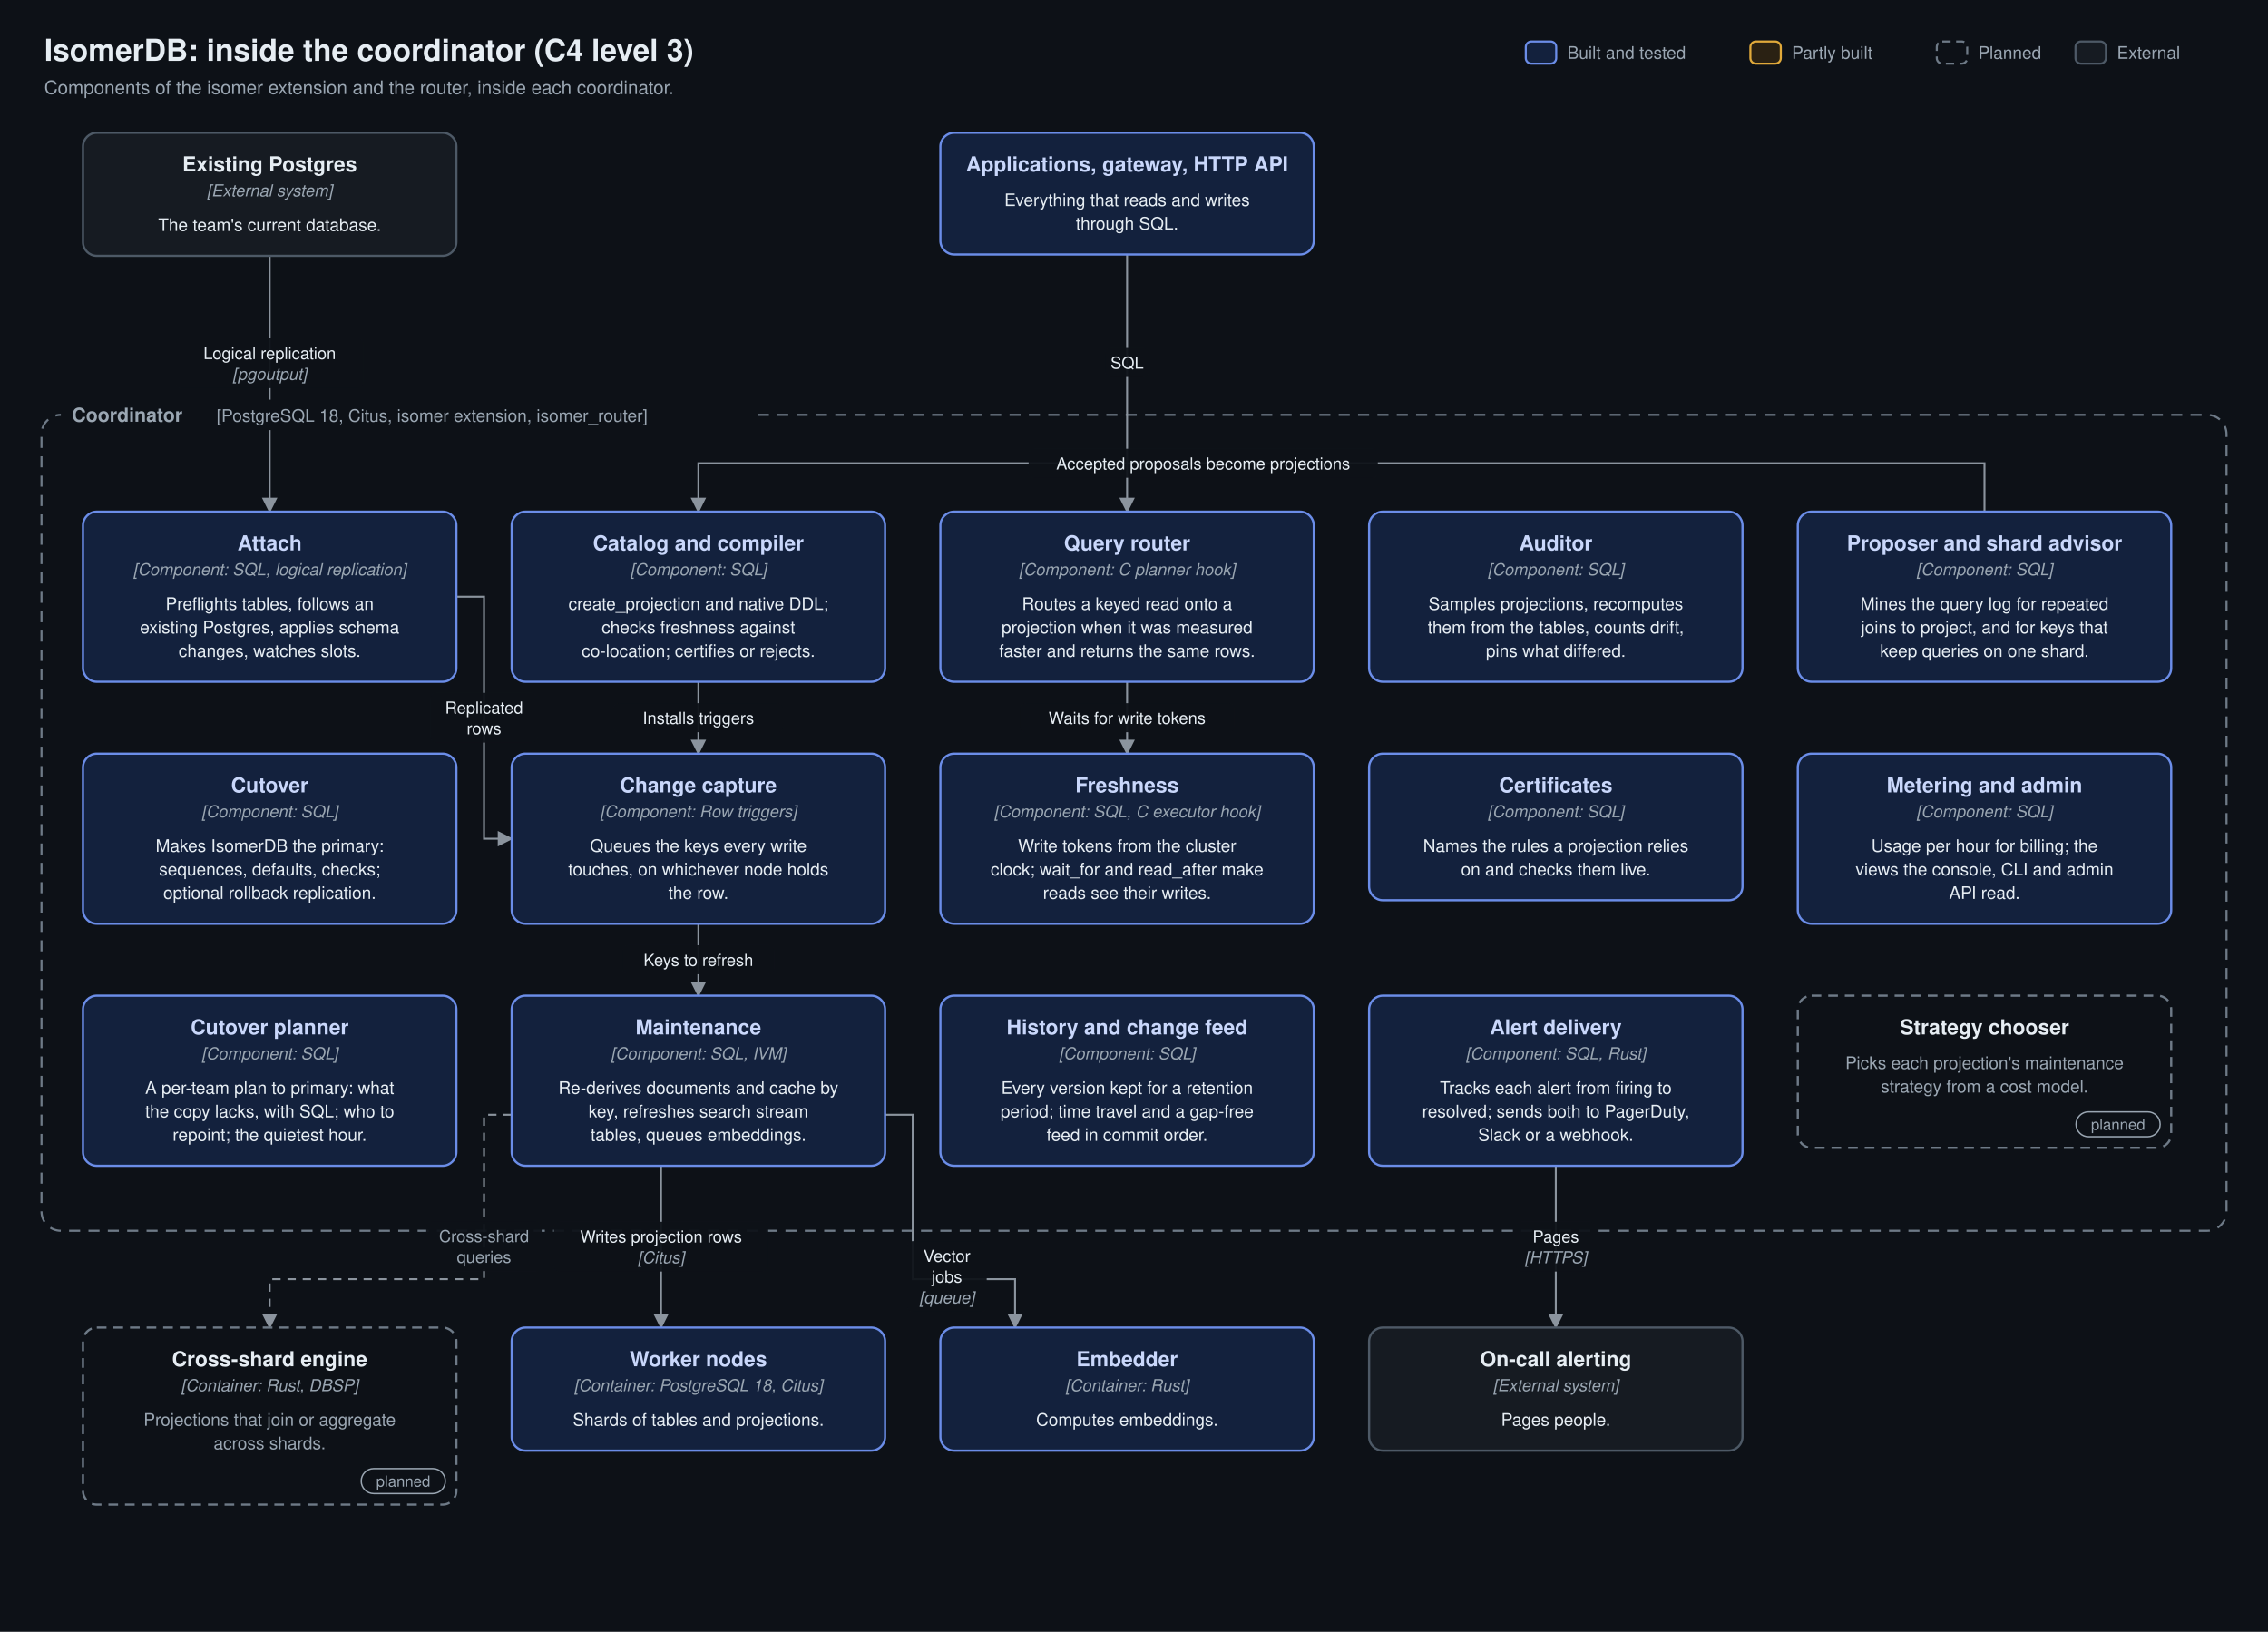
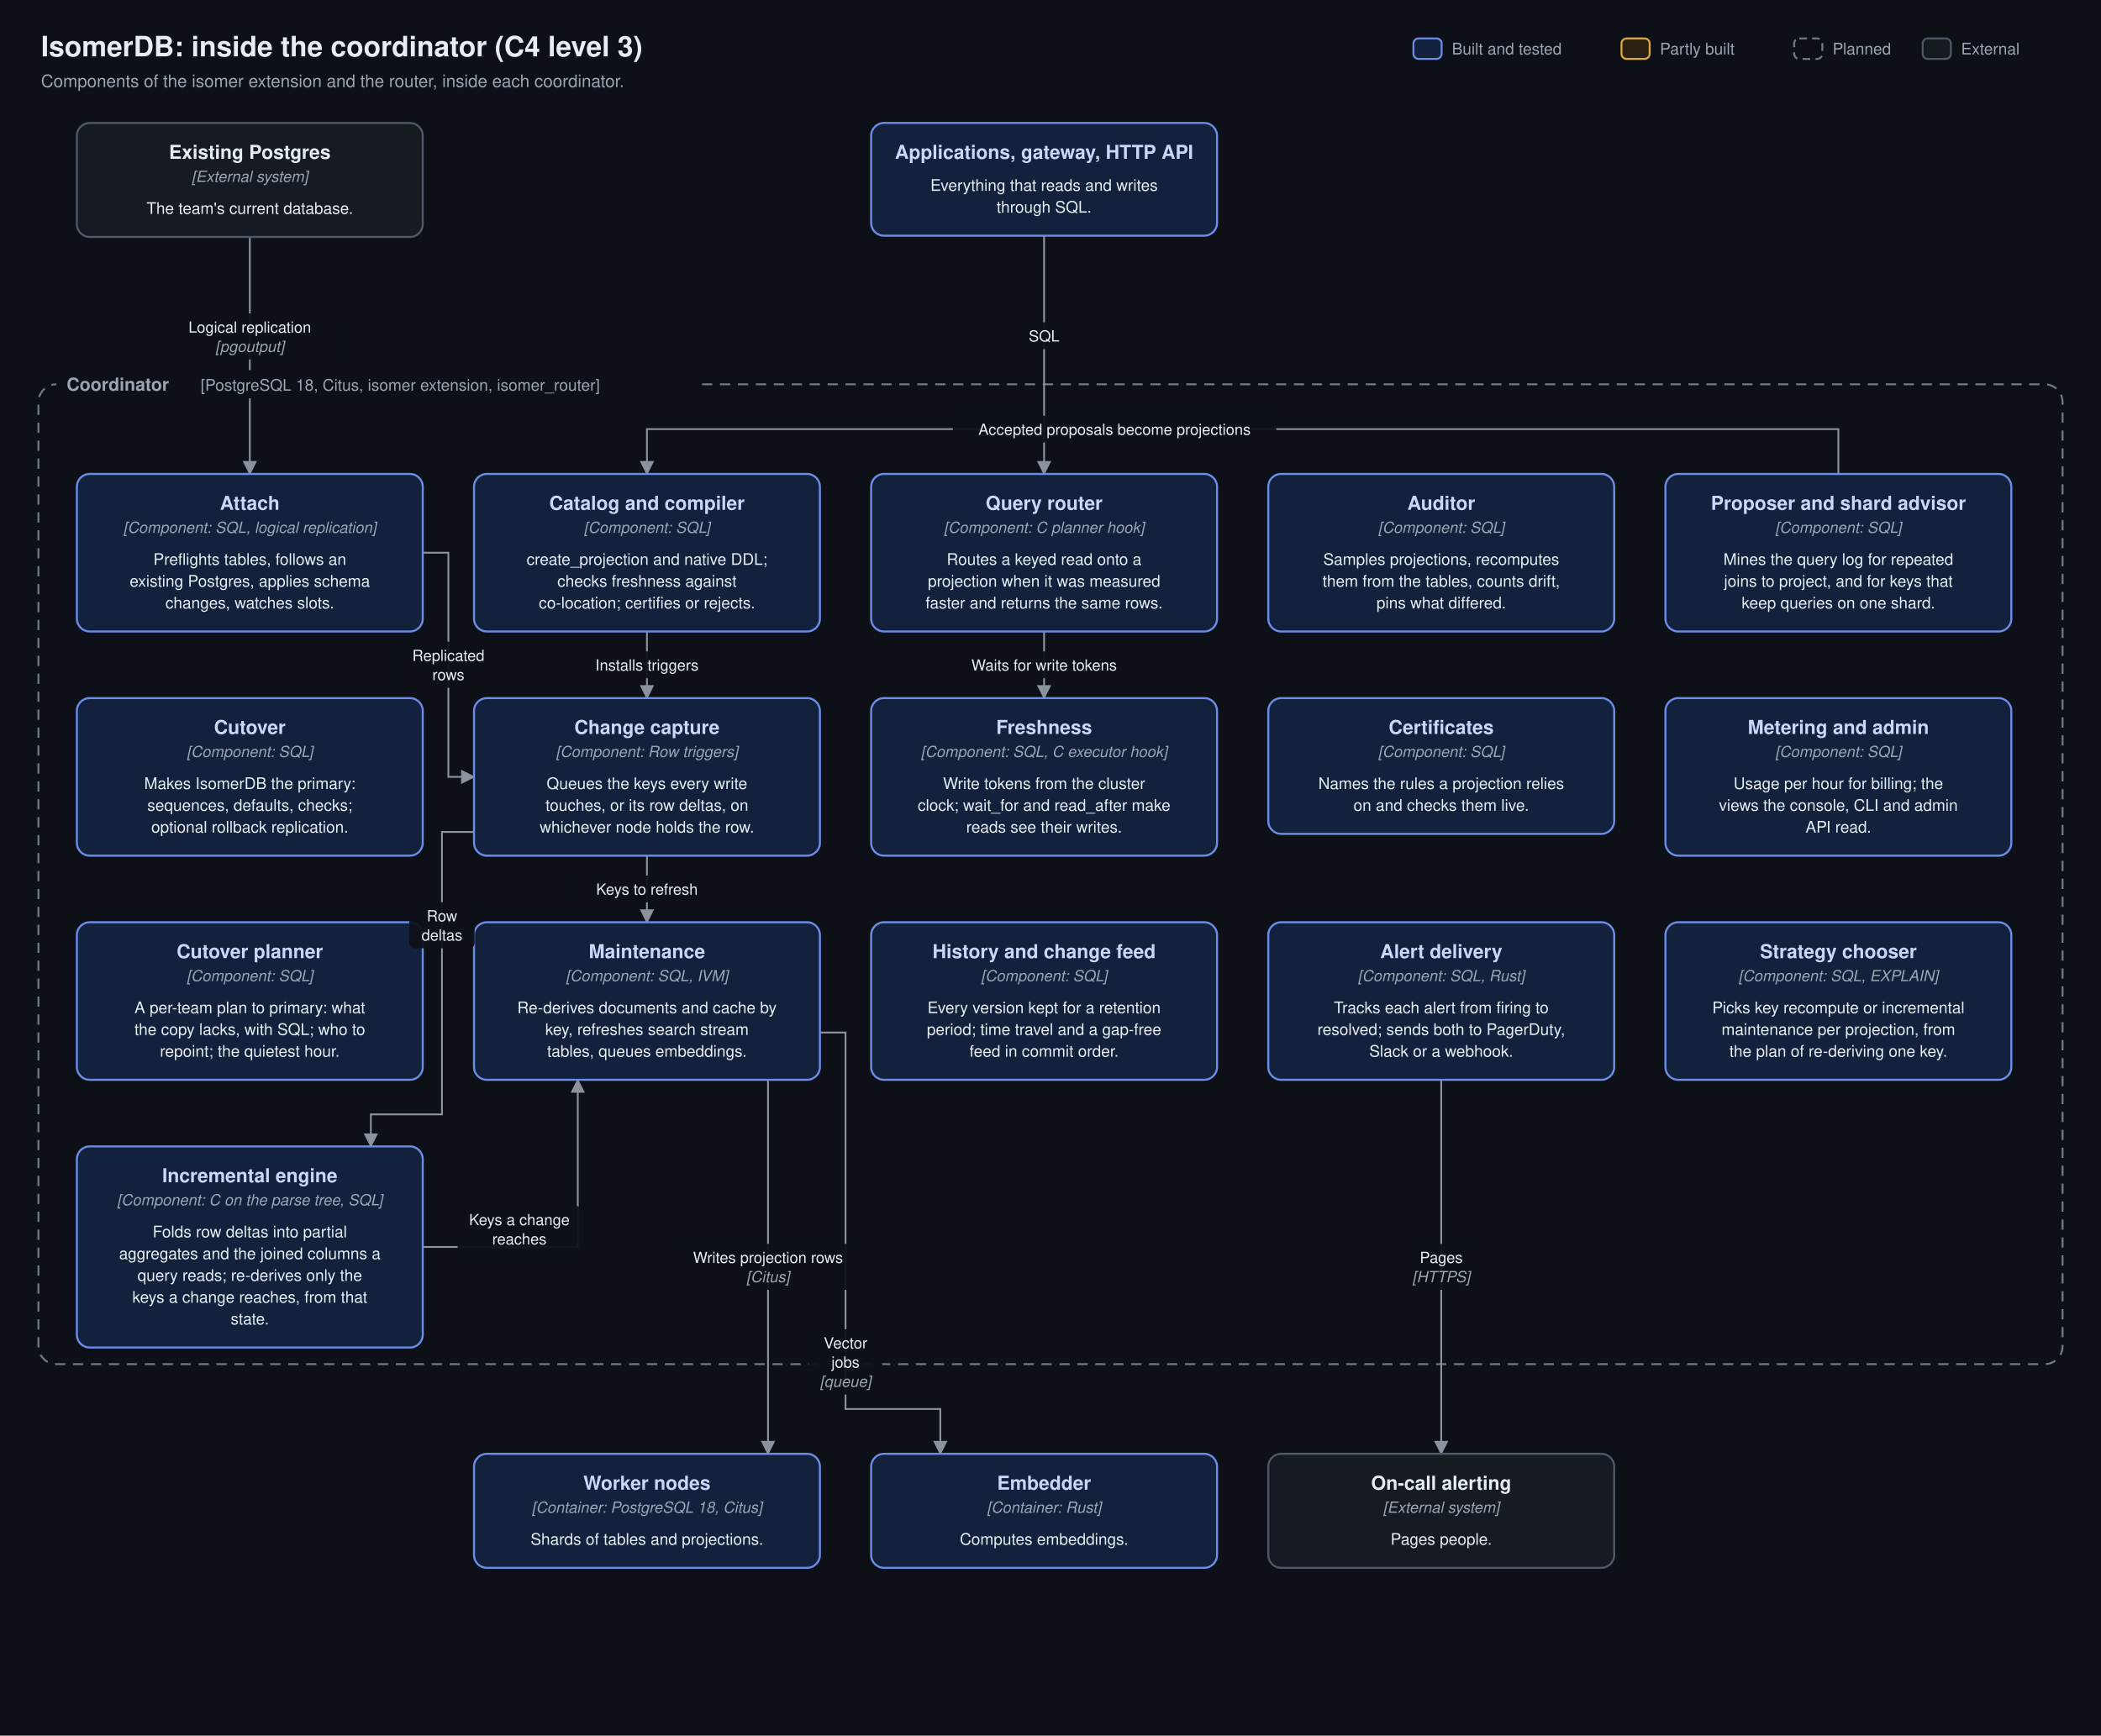
- <svg xmlns="http://www.w3.org/2000/svg" width="1640" height="1180" viewBox="0 0 1640 1180" role="img" aria-label="IsomerDB: inside the coordinator (C4 level 3)">
+ <svg xmlns="http://www.w3.org/2000/svg" width="1640" height="1355" viewBox="0 0 1640 1355" role="img" aria-label="IsomerDB: inside the coordinator (C4 level 3)">
  <defs>
    <marker id="arrow" viewBox="0 0 10 10" refX="9" refY="5" markerWidth="8" markerHeight="8" orient="auto-start-reverse">
      <path d="M0,0 L10,5 L0,10 z" fill="#8b949e" />
    </marker>
  </defs>
  <rect width="100%" height="100%" fill="#0d1117" />
  <text x="32" y="44" font-family="-apple-system, BlinkMacSystemFont, 'Segoe UI', Helvetica, Arial, sans-serif" font-size="22" font-weight="650" fill="#e6edf3">IsomerDB: inside the coordinator (C4 level 3)</text>
  <text x="32" y="68" font-family="-apple-system, BlinkMacSystemFont, 'Segoe UI', Helvetica, Arial, sans-serif" font-size="13.5" fill="#9aa6b2">Components of the isomer extension and the router, inside each coordinator.</text>
-   <rect x="30" y="300" width="1580" height="590" rx="14" fill="none" stroke="#6e7a87" stroke-width="1.5" stroke-dasharray="8 6" />
+   <rect x="30" y="300" width="1580" height="765" rx="14" fill="none" stroke="#6e7a87" stroke-width="1.5" stroke-dasharray="8 6" />
  <path d="M195.0,185.0 L195.0,370.0" fill="none" stroke="#8b949e" stroke-width="1.4" marker-end="url(#arrow)" />
  <path d="M815.0,184.0 L815.0,370.0" fill="none" stroke="#8b949e" stroke-width="1.4" marker-end="url(#arrow)" />
  <path d="M505.0,493.0 L505.0,545.0" fill="none" stroke="#8b949e" stroke-width="1.4" marker-end="url(#arrow)" />
  <path d="M505.0,668.0 L505.0,720.0" fill="none" stroke="#8b949e" stroke-width="1.4" marker-end="url(#arrow)" />
  <path d="M330.0,431.5 L350.0,431.5 L350.0,606.5 L370.0,606.5" fill="none" stroke="#8b949e" stroke-width="1.4" marker-end="url(#arrow)" />
  <path d="M815.0,493.0 L815.0,545.0" fill="none" stroke="#8b949e" stroke-width="1.4" marker-end="url(#arrow)" />
-   <path d="M478.0,843.0 L478.0,960.0" fill="none" stroke="#8b949e" stroke-width="1.4" marker-end="url(#arrow)" />
-   <path d="M640.0,806.1 L660.0,806.1 L660.0,925.0 L734.0,925.0 L734.0,960.0" fill="none" stroke="#8b949e" stroke-width="1.4" marker-end="url(#arrow)" />
-   <path d="M370.0,806.1 L350.0,806.1 L350.0,925.0 L195.0,925.0 L195.0,960.0" fill="none" stroke="#8b949e" stroke-width="1.4" stroke-dasharray="6 5" marker-end="url(#arrow)" />
+   <path d="M599.5,843.0 L599.5,1135.0" fill="none" stroke="#8b949e" stroke-width="1.4" marker-end="url(#arrow)" />
+   <path d="M640.0,806.1 L660.0,806.1 L660.0,1100.0 L734.0,1100.0 L734.0,1135.0" fill="none" stroke="#8b949e" stroke-width="1.4" marker-end="url(#arrow)" />
+   <path d="M370.0,649.5 L345.0,649.5 L345.0,870.0 L289.5,870.0 L289.5,895.0" fill="none" stroke="#8b949e" stroke-width="1.4" marker-end="url(#arrow)" />
+   <path d="M330.0,973.5 L451.0,973.5 L451.0,843.0" fill="none" stroke="#8b949e" stroke-width="1.4" marker-end="url(#arrow)" />
  <path d="M1435.0,370.0 L1435.0,335.0 L505.0,335.0 L505.0,370.0" fill="none" stroke="#8b949e" stroke-width="1.4" marker-end="url(#arrow)" />
-   <path d="M1125.0,843.0 L1125.0,960.0" fill="none" stroke="#8b949e" stroke-width="1.4" marker-end="url(#arrow)" />
+   <path d="M1125.0,843.0 L1125.0,1135.0" fill="none" stroke="#8b949e" stroke-width="1.4" marker-end="url(#arrow)" />
  <rect x="44" y="289" width="500.1" height="22" fill="#0d1117" />
  <text x="52" y="305" font-family="-apple-system, BlinkMacSystemFont, 'Segoe UI', Helvetica, Arial, sans-serif" font-size="14" font-weight="650" fill="#9aa6b2">Coordinator</text>
  <text x="156.6" y="305" font-family="-apple-system, BlinkMacSystemFont, 'Segoe UI', Helvetica, Arial, sans-serif" font-size="12.5" fill="#9aa6b2">[PostgreSQL 18, Citus, isomer extension, isomer_router]</text>
  <rect x="60" y="96" width="270" height="89" rx="10" fill="#161b22" stroke="#4d5966" stroke-width="1.6" />
  <text x="195.0" y="124" text-anchor="middle" font-family="-apple-system, BlinkMacSystemFont, 'Segoe UI', Helvetica, Arial, sans-serif" font-size="15" font-weight="650" fill="#e6edf3">Existing Postgres</text>
  <text x="195.0" y="142" text-anchor="middle" font-family="-apple-system, BlinkMacSystemFont, 'Segoe UI', Helvetica, Arial, sans-serif" font-size="12" font-style="italic" fill="#9aa6b2">[External system]</text>
  <text x="195.0" y="167" text-anchor="middle" font-family="-apple-system, BlinkMacSystemFont, 'Segoe UI', Helvetica, Arial, sans-serif" font-size="12.5" fill="#e6edf3">The team's current database.</text>
  <rect x="680" y="96" width="270" height="88" rx="10" fill="#13213d" stroke="#6b8de8" stroke-width="1.6" />
  <text x="815.0" y="124" text-anchor="middle" font-family="-apple-system, BlinkMacSystemFont, 'Segoe UI', Helvetica, Arial, sans-serif" font-size="15" font-weight="650" fill="#c9d7fb">Applications, gateway, HTTP API</text>
  <text x="815.0" y="149" text-anchor="middle" font-family="-apple-system, BlinkMacSystemFont, 'Segoe UI', Helvetica, Arial, sans-serif" font-size="12.5" fill="#e6edf3">Everything that reads and writes</text>
  <text x="815.0" y="166" text-anchor="middle" font-family="-apple-system, BlinkMacSystemFont, 'Segoe UI', Helvetica, Arial, sans-serif" font-size="12.5" fill="#e6edf3">through SQL.</text>
  <rect x="60" y="370" width="270" height="123" rx="10" fill="#13213d" stroke="#6b8de8" stroke-width="1.6" />
  <text x="195.0" y="398" text-anchor="middle" font-family="-apple-system, BlinkMacSystemFont, 'Segoe UI', Helvetica, Arial, sans-serif" font-size="15" font-weight="650" fill="#c9d7fb">Attach</text>
  <text x="195.0" y="416" text-anchor="middle" font-family="-apple-system, BlinkMacSystemFont, 'Segoe UI', Helvetica, Arial, sans-serif" font-size="12" font-style="italic" fill="#9aa6b2">[Component: SQL, logical replication]</text>
  <text x="195.0" y="441" text-anchor="middle" font-family="-apple-system, BlinkMacSystemFont, 'Segoe UI', Helvetica, Arial, sans-serif" font-size="12.5" fill="#e6edf3">Preflights tables, follows an</text>
  <text x="195.0" y="458" text-anchor="middle" font-family="-apple-system, BlinkMacSystemFont, 'Segoe UI', Helvetica, Arial, sans-serif" font-size="12.5" fill="#e6edf3">existing Postgres, applies schema</text>
  <text x="195.0" y="475" text-anchor="middle" font-family="-apple-system, BlinkMacSystemFont, 'Segoe UI', Helvetica, Arial, sans-serif" font-size="12.5" fill="#e6edf3">changes, watches slots.</text>
  <rect x="60" y="545" width="270" height="123" rx="10" fill="#13213d" stroke="#6b8de8" stroke-width="1.6" />
  <text x="195.0" y="573" text-anchor="middle" font-family="-apple-system, BlinkMacSystemFont, 'Segoe UI', Helvetica, Arial, sans-serif" font-size="15" font-weight="650" fill="#c9d7fb">Cutover</text>
  <text x="195.0" y="591" text-anchor="middle" font-family="-apple-system, BlinkMacSystemFont, 'Segoe UI', Helvetica, Arial, sans-serif" font-size="12" font-style="italic" fill="#9aa6b2">[Component: SQL]</text>
  <text x="195.0" y="616" text-anchor="middle" font-family="-apple-system, BlinkMacSystemFont, 'Segoe UI', Helvetica, Arial, sans-serif" font-size="12.5" fill="#e6edf3">Makes IsomerDB the primary:</text>
  <text x="195.0" y="633" text-anchor="middle" font-family="-apple-system, BlinkMacSystemFont, 'Segoe UI', Helvetica, Arial, sans-serif" font-size="12.5" fill="#e6edf3">sequences, defaults, checks;</text>
  <text x="195.0" y="650" text-anchor="middle" font-family="-apple-system, BlinkMacSystemFont, 'Segoe UI', Helvetica, Arial, sans-serif" font-size="12.5" fill="#e6edf3">optional rollback replication.</text>
  <rect x="60" y="720" width="270" height="123" rx="10" fill="#13213d" stroke="#6b8de8" stroke-width="1.6" />
  <text x="195.0" y="748" text-anchor="middle" font-family="-apple-system, BlinkMacSystemFont, 'Segoe UI', Helvetica, Arial, sans-serif" font-size="15" font-weight="650" fill="#c9d7fb">Cutover planner</text>
  <text x="195.0" y="766" text-anchor="middle" font-family="-apple-system, BlinkMacSystemFont, 'Segoe UI', Helvetica, Arial, sans-serif" font-size="12" font-style="italic" fill="#9aa6b2">[Component: SQL]</text>
  <text x="195.0" y="791" text-anchor="middle" font-family="-apple-system, BlinkMacSystemFont, 'Segoe UI', Helvetica, Arial, sans-serif" font-size="12.5" fill="#e6edf3">A per-team plan to primary: what</text>
  <text x="195.0" y="808" text-anchor="middle" font-family="-apple-system, BlinkMacSystemFont, 'Segoe UI', Helvetica, Arial, sans-serif" font-size="12.5" fill="#e6edf3">the copy lacks, with SQL; who to</text>
  <text x="195.0" y="825" text-anchor="middle" font-family="-apple-system, BlinkMacSystemFont, 'Segoe UI', Helvetica, Arial, sans-serif" font-size="12.5" fill="#e6edf3">repoint; the quietest hour.</text>
  <rect x="370" y="370" width="270" height="123" rx="10" fill="#13213d" stroke="#6b8de8" stroke-width="1.6" />
  <text x="505.0" y="398" text-anchor="middle" font-family="-apple-system, BlinkMacSystemFont, 'Segoe UI', Helvetica, Arial, sans-serif" font-size="15" font-weight="650" fill="#c9d7fb">Catalog and compiler</text>
  <text x="505.0" y="416" text-anchor="middle" font-family="-apple-system, BlinkMacSystemFont, 'Segoe UI', Helvetica, Arial, sans-serif" font-size="12" font-style="italic" fill="#9aa6b2">[Component: SQL]</text>
  <text x="505.0" y="441" text-anchor="middle" font-family="-apple-system, BlinkMacSystemFont, 'Segoe UI', Helvetica, Arial, sans-serif" font-size="12.5" fill="#e6edf3">create_projection and native DDL;</text>
  <text x="505.0" y="458" text-anchor="middle" font-family="-apple-system, BlinkMacSystemFont, 'Segoe UI', Helvetica, Arial, sans-serif" font-size="12.5" fill="#e6edf3">checks freshness against</text>
  <text x="505.0" y="475" text-anchor="middle" font-family="-apple-system, BlinkMacSystemFont, 'Segoe UI', Helvetica, Arial, sans-serif" font-size="12.5" fill="#e6edf3">co-location; certifies or rejects.</text>
  <rect x="370" y="545" width="270" height="123" rx="10" fill="#13213d" stroke="#6b8de8" stroke-width="1.6" />
  <text x="505.0" y="573" text-anchor="middle" font-family="-apple-system, BlinkMacSystemFont, 'Segoe UI', Helvetica, Arial, sans-serif" font-size="15" font-weight="650" fill="#c9d7fb">Change capture</text>
  <text x="505.0" y="591" text-anchor="middle" font-family="-apple-system, BlinkMacSystemFont, 'Segoe UI', Helvetica, Arial, sans-serif" font-size="12" font-style="italic" fill="#9aa6b2">[Component: Row triggers]</text>
  <text x="505.0" y="616" text-anchor="middle" font-family="-apple-system, BlinkMacSystemFont, 'Segoe UI', Helvetica, Arial, sans-serif" font-size="12.5" fill="#e6edf3">Queues the keys every write</text>
-   <text x="505.0" y="633" text-anchor="middle" font-family="-apple-system, BlinkMacSystemFont, 'Segoe UI', Helvetica, Arial, sans-serif" font-size="12.5" fill="#e6edf3">touches, on whichever node holds</text>
-   <text x="505.0" y="650" text-anchor="middle" font-family="-apple-system, BlinkMacSystemFont, 'Segoe UI', Helvetica, Arial, sans-serif" font-size="12.5" fill="#e6edf3">the row.</text>
+   <text x="505.0" y="633" text-anchor="middle" font-family="-apple-system, BlinkMacSystemFont, 'Segoe UI', Helvetica, Arial, sans-serif" font-size="12.5" fill="#e6edf3">touches, or its row deltas, on</text>
+   <text x="505.0" y="650" text-anchor="middle" font-family="-apple-system, BlinkMacSystemFont, 'Segoe UI', Helvetica, Arial, sans-serif" font-size="12.5" fill="#e6edf3">whichever node holds the row.</text>
  <rect x="370" y="720" width="270" height="123" rx="10" fill="#13213d" stroke="#6b8de8" stroke-width="1.6" />
  <text x="505.0" y="748" text-anchor="middle" font-family="-apple-system, BlinkMacSystemFont, 'Segoe UI', Helvetica, Arial, sans-serif" font-size="15" font-weight="650" fill="#c9d7fb">Maintenance</text>
  <text x="505.0" y="766" text-anchor="middle" font-family="-apple-system, BlinkMacSystemFont, 'Segoe UI', Helvetica, Arial, sans-serif" font-size="12" font-style="italic" fill="#9aa6b2">[Component: SQL, IVM]</text>
  <text x="505.0" y="791" text-anchor="middle" font-family="-apple-system, BlinkMacSystemFont, 'Segoe UI', Helvetica, Arial, sans-serif" font-size="12.5" fill="#e6edf3">Re-derives documents and cache by</text>
  <text x="505.0" y="808" text-anchor="middle" font-family="-apple-system, BlinkMacSystemFont, 'Segoe UI', Helvetica, Arial, sans-serif" font-size="12.5" fill="#e6edf3">key, refreshes search stream</text>
  <text x="505.0" y="825" text-anchor="middle" font-family="-apple-system, BlinkMacSystemFont, 'Segoe UI', Helvetica, Arial, sans-serif" font-size="12.5" fill="#e6edf3">tables, queues embeddings.</text>
  <rect x="680" y="370" width="270" height="123" rx="10" fill="#13213d" stroke="#6b8de8" stroke-width="1.6" />
  <text x="815.0" y="398" text-anchor="middle" font-family="-apple-system, BlinkMacSystemFont, 'Segoe UI', Helvetica, Arial, sans-serif" font-size="15" font-weight="650" fill="#c9d7fb">Query router</text>
  <text x="815.0" y="416" text-anchor="middle" font-family="-apple-system, BlinkMacSystemFont, 'Segoe UI', Helvetica, Arial, sans-serif" font-size="12" font-style="italic" fill="#9aa6b2">[Component: C planner hook]</text>
  <text x="815.0" y="441" text-anchor="middle" font-family="-apple-system, BlinkMacSystemFont, 'Segoe UI', Helvetica, Arial, sans-serif" font-size="12.5" fill="#e6edf3">Routes a keyed read onto a</text>
  <text x="815.0" y="458" text-anchor="middle" font-family="-apple-system, BlinkMacSystemFont, 'Segoe UI', Helvetica, Arial, sans-serif" font-size="12.5" fill="#e6edf3">projection when it was measured</text>
  <text x="815.0" y="475" text-anchor="middle" font-family="-apple-system, BlinkMacSystemFont, 'Segoe UI', Helvetica, Arial, sans-serif" font-size="12.5" fill="#e6edf3">faster and returns the same rows.</text>
  <rect x="680" y="545" width="270" height="123" rx="10" fill="#13213d" stroke="#6b8de8" stroke-width="1.6" />
  <text x="815.0" y="573" text-anchor="middle" font-family="-apple-system, BlinkMacSystemFont, 'Segoe UI', Helvetica, Arial, sans-serif" font-size="15" font-weight="650" fill="#c9d7fb">Freshness</text>
  <text x="815.0" y="591" text-anchor="middle" font-family="-apple-system, BlinkMacSystemFont, 'Segoe UI', Helvetica, Arial, sans-serif" font-size="12" font-style="italic" fill="#9aa6b2">[Component: SQL, C executor hook]</text>
  <text x="815.0" y="616" text-anchor="middle" font-family="-apple-system, BlinkMacSystemFont, 'Segoe UI', Helvetica, Arial, sans-serif" font-size="12.5" fill="#e6edf3">Write tokens from the cluster</text>
  <text x="815.0" y="633" text-anchor="middle" font-family="-apple-system, BlinkMacSystemFont, 'Segoe UI', Helvetica, Arial, sans-serif" font-size="12.5" fill="#e6edf3">clock; wait_for and read_after make</text>
  <text x="815.0" y="650" text-anchor="middle" font-family="-apple-system, BlinkMacSystemFont, 'Segoe UI', Helvetica, Arial, sans-serif" font-size="12.5" fill="#e6edf3">reads see their writes.</text>
  <rect x="680" y="720" width="270" height="123" rx="10" fill="#13213d" stroke="#6b8de8" stroke-width="1.6" />
  <text x="815.0" y="748" text-anchor="middle" font-family="-apple-system, BlinkMacSystemFont, 'Segoe UI', Helvetica, Arial, sans-serif" font-size="15" font-weight="650" fill="#c9d7fb">History and change feed</text>
  <text x="815.0" y="766" text-anchor="middle" font-family="-apple-system, BlinkMacSystemFont, 'Segoe UI', Helvetica, Arial, sans-serif" font-size="12" font-style="italic" fill="#9aa6b2">[Component: SQL]</text>
  <text x="815.0" y="791" text-anchor="middle" font-family="-apple-system, BlinkMacSystemFont, 'Segoe UI', Helvetica, Arial, sans-serif" font-size="12.5" fill="#e6edf3">Every version kept for a retention</text>
  <text x="815.0" y="808" text-anchor="middle" font-family="-apple-system, BlinkMacSystemFont, 'Segoe UI', Helvetica, Arial, sans-serif" font-size="12.5" fill="#e6edf3">period; time travel and a gap-free</text>
  <text x="815.0" y="825" text-anchor="middle" font-family="-apple-system, BlinkMacSystemFont, 'Segoe UI', Helvetica, Arial, sans-serif" font-size="12.5" fill="#e6edf3">feed in commit order.</text>
  <rect x="990" y="370" width="270" height="123" rx="10" fill="#13213d" stroke="#6b8de8" stroke-width="1.6" />
  <text x="1125.0" y="398" text-anchor="middle" font-family="-apple-system, BlinkMacSystemFont, 'Segoe UI', Helvetica, Arial, sans-serif" font-size="15" font-weight="650" fill="#c9d7fb">Auditor</text>
  <text x="1125.0" y="416" text-anchor="middle" font-family="-apple-system, BlinkMacSystemFont, 'Segoe UI', Helvetica, Arial, sans-serif" font-size="12" font-style="italic" fill="#9aa6b2">[Component: SQL]</text>
  <text x="1125.0" y="441" text-anchor="middle" font-family="-apple-system, BlinkMacSystemFont, 'Segoe UI', Helvetica, Arial, sans-serif" font-size="12.5" fill="#e6edf3">Samples projections, recomputes</text>
  <text x="1125.0" y="458" text-anchor="middle" font-family="-apple-system, BlinkMacSystemFont, 'Segoe UI', Helvetica, Arial, sans-serif" font-size="12.5" fill="#e6edf3">them from the tables, counts drift,</text>
  <text x="1125.0" y="475" text-anchor="middle" font-family="-apple-system, BlinkMacSystemFont, 'Segoe UI', Helvetica, Arial, sans-serif" font-size="12.5" fill="#e6edf3">pins what differed.</text>
  <rect x="990" y="545" width="270" height="106" rx="10" fill="#13213d" stroke="#6b8de8" stroke-width="1.6" />
  <text x="1125.0" y="573" text-anchor="middle" font-family="-apple-system, BlinkMacSystemFont, 'Segoe UI', Helvetica, Arial, sans-serif" font-size="15" font-weight="650" fill="#c9d7fb">Certificates</text>
  <text x="1125.0" y="591" text-anchor="middle" font-family="-apple-system, BlinkMacSystemFont, 'Segoe UI', Helvetica, Arial, sans-serif" font-size="12" font-style="italic" fill="#9aa6b2">[Component: SQL]</text>
  <text x="1125.0" y="616" text-anchor="middle" font-family="-apple-system, BlinkMacSystemFont, 'Segoe UI', Helvetica, Arial, sans-serif" font-size="12.5" fill="#e6edf3">Names the rules a projection relies</text>
  <text x="1125.0" y="633" text-anchor="middle" font-family="-apple-system, BlinkMacSystemFont, 'Segoe UI', Helvetica, Arial, sans-serif" font-size="12.5" fill="#e6edf3">on and checks them live.</text>
  <rect x="990" y="720" width="270" height="123" rx="10" fill="#13213d" stroke="#6b8de8" stroke-width="1.6" />
  <text x="1125.0" y="748" text-anchor="middle" font-family="-apple-system, BlinkMacSystemFont, 'Segoe UI', Helvetica, Arial, sans-serif" font-size="15" font-weight="650" fill="#c9d7fb">Alert delivery</text>
  <text x="1125.0" y="766" text-anchor="middle" font-family="-apple-system, BlinkMacSystemFont, 'Segoe UI', Helvetica, Arial, sans-serif" font-size="12" font-style="italic" fill="#9aa6b2">[Component: SQL, Rust]</text>
  <text x="1125.0" y="791" text-anchor="middle" font-family="-apple-system, BlinkMacSystemFont, 'Segoe UI', Helvetica, Arial, sans-serif" font-size="12.5" fill="#e6edf3">Tracks each alert from firing to</text>
  <text x="1125.0" y="808" text-anchor="middle" font-family="-apple-system, BlinkMacSystemFont, 'Segoe UI', Helvetica, Arial, sans-serif" font-size="12.5" fill="#e6edf3">resolved; sends both to PagerDuty,</text>
  <text x="1125.0" y="825" text-anchor="middle" font-family="-apple-system, BlinkMacSystemFont, 'Segoe UI', Helvetica, Arial, sans-serif" font-size="12.5" fill="#e6edf3">Slack or a webhook.</text>
  <rect x="1300" y="370" width="270" height="123" rx="10" fill="#13213d" stroke="#6b8de8" stroke-width="1.6" />
  <text x="1435.0" y="398" text-anchor="middle" font-family="-apple-system, BlinkMacSystemFont, 'Segoe UI', Helvetica, Arial, sans-serif" font-size="15" font-weight="650" fill="#c9d7fb">Proposer and shard advisor</text>
  <text x="1435.0" y="416" text-anchor="middle" font-family="-apple-system, BlinkMacSystemFont, 'Segoe UI', Helvetica, Arial, sans-serif" font-size="12" font-style="italic" fill="#9aa6b2">[Component: SQL]</text>
  <text x="1435.0" y="441" text-anchor="middle" font-family="-apple-system, BlinkMacSystemFont, 'Segoe UI', Helvetica, Arial, sans-serif" font-size="12.5" fill="#e6edf3">Mines the query log for repeated</text>
  <text x="1435.0" y="458" text-anchor="middle" font-family="-apple-system, BlinkMacSystemFont, 'Segoe UI', Helvetica, Arial, sans-serif" font-size="12.5" fill="#e6edf3">joins to project, and for keys that</text>
  <text x="1435.0" y="475" text-anchor="middle" font-family="-apple-system, BlinkMacSystemFont, 'Segoe UI', Helvetica, Arial, sans-serif" font-size="12.5" fill="#e6edf3">keep queries on one shard.</text>
  <rect x="1300" y="545" width="270" height="123" rx="10" fill="#13213d" stroke="#6b8de8" stroke-width="1.6" />
  <text x="1435.0" y="573" text-anchor="middle" font-family="-apple-system, BlinkMacSystemFont, 'Segoe UI', Helvetica, Arial, sans-serif" font-size="15" font-weight="650" fill="#c9d7fb">Metering and admin</text>
  <text x="1435.0" y="591" text-anchor="middle" font-family="-apple-system, BlinkMacSystemFont, 'Segoe UI', Helvetica, Arial, sans-serif" font-size="12" font-style="italic" fill="#9aa6b2">[Component: SQL]</text>
  <text x="1435.0" y="616" text-anchor="middle" font-family="-apple-system, BlinkMacSystemFont, 'Segoe UI', Helvetica, Arial, sans-serif" font-size="12.5" fill="#e6edf3">Usage per hour for billing; the</text>
  <text x="1435.0" y="633" text-anchor="middle" font-family="-apple-system, BlinkMacSystemFont, 'Segoe UI', Helvetica, Arial, sans-serif" font-size="12.5" fill="#e6edf3">views the console, CLI and admin</text>
  <text x="1435.0" y="650" text-anchor="middle" font-family="-apple-system, BlinkMacSystemFont, 'Segoe UI', Helvetica, Arial, sans-serif" font-size="12.5" fill="#e6edf3">API read.</text>
-   <rect x="1300" y="720" width="270" height="110" rx="10" fill="#0d1117" stroke="#6e7a87" stroke-width="1.6" stroke-dasharray="7 5" />
-   <text x="1435.0" y="748" text-anchor="middle" font-family="-apple-system, BlinkMacSystemFont, 'Segoe UI', Helvetica, Arial, sans-serif" font-size="15" font-weight="650" fill="#e6edf3">Strategy chooser</text>
-   <text x="1435.0" y="773" text-anchor="middle" font-family="-apple-system, BlinkMacSystemFont, 'Segoe UI', Helvetica, Arial, sans-serif" font-size="12.5" fill="#9aa6b2">Picks each projection's maintenance</text>
-   <text x="1435.0" y="790" text-anchor="middle" font-family="-apple-system, BlinkMacSystemFont, 'Segoe UI', Helvetica, Arial, sans-serif" font-size="12.5" fill="#9aa6b2">strategy from a cost model.</text>
-   <rect x="1501.2" y="804" width="60.8" height="18" rx="9" fill="#0d1117" stroke="#9aa6b2" stroke-width="1" />
-   <text x="1531.6" y="817" text-anchor="middle" font-family="-apple-system, BlinkMacSystemFont, 'Segoe UI', Helvetica, Arial, sans-serif" font-size="11" fill="#9aa6b2">planned</text>
-   <rect x="60" y="960" width="270" height="128" rx="10" fill="#0d1117" stroke="#6e7a87" stroke-width="1.6" stroke-dasharray="7 5" />
-   <text x="195.0" y="988" text-anchor="middle" font-family="-apple-system, BlinkMacSystemFont, 'Segoe UI', Helvetica, Arial, sans-serif" font-size="15" font-weight="650" fill="#e6edf3">Cross-shard engine</text>
-   <text x="195.0" y="1006" text-anchor="middle" font-family="-apple-system, BlinkMacSystemFont, 'Segoe UI', Helvetica, Arial, sans-serif" font-size="12" font-style="italic" fill="#9aa6b2">[Container: Rust, DBSP]</text>
-   <text x="195.0" y="1031" text-anchor="middle" font-family="-apple-system, BlinkMacSystemFont, 'Segoe UI', Helvetica, Arial, sans-serif" font-size="12.5" fill="#9aa6b2">Projections that join or aggregate</text>
-   <text x="195.0" y="1048" text-anchor="middle" font-family="-apple-system, BlinkMacSystemFont, 'Segoe UI', Helvetica, Arial, sans-serif" font-size="12.5" fill="#9aa6b2">across shards.</text>
-   <rect x="261.2" y="1062" width="60.8" height="18" rx="9" fill="#0d1117" stroke="#9aa6b2" stroke-width="1" />
-   <text x="291.6" y="1075" text-anchor="middle" font-family="-apple-system, BlinkMacSystemFont, 'Segoe UI', Helvetica, Arial, sans-serif" font-size="11" fill="#9aa6b2">planned</text>
-   <rect x="370" y="960" width="270" height="89" rx="10" fill="#13213d" stroke="#6b8de8" stroke-width="1.6" />
-   <text x="505.0" y="988" text-anchor="middle" font-family="-apple-system, BlinkMacSystemFont, 'Segoe UI', Helvetica, Arial, sans-serif" font-size="15" font-weight="650" fill="#c9d7fb">Worker nodes</text>
-   <text x="505.0" y="1006" text-anchor="middle" font-family="-apple-system, BlinkMacSystemFont, 'Segoe UI', Helvetica, Arial, sans-serif" font-size="12" font-style="italic" fill="#9aa6b2">[Container: PostgreSQL 18, Citus]</text>
-   <text x="505.0" y="1031" text-anchor="middle" font-family="-apple-system, BlinkMacSystemFont, 'Segoe UI', Helvetica, Arial, sans-serif" font-size="12.5" fill="#e6edf3">Shards of tables and projections.</text>
-   <rect x="680" y="960" width="270" height="89" rx="10" fill="#13213d" stroke="#6b8de8" stroke-width="1.6" />
-   <text x="815.0" y="988" text-anchor="middle" font-family="-apple-system, BlinkMacSystemFont, 'Segoe UI', Helvetica, Arial, sans-serif" font-size="15" font-weight="650" fill="#c9d7fb">Embedder</text>
-   <text x="815.0" y="1006" text-anchor="middle" font-family="-apple-system, BlinkMacSystemFont, 'Segoe UI', Helvetica, Arial, sans-serif" font-size="12" font-style="italic" fill="#9aa6b2">[Container: Rust]</text>
-   <text x="815.0" y="1031" text-anchor="middle" font-family="-apple-system, BlinkMacSystemFont, 'Segoe UI', Helvetica, Arial, sans-serif" font-size="12.5" fill="#e6edf3">Computes embeddings.</text>
-   <rect x="990" y="960" width="270" height="89" rx="10" fill="#161b22" stroke="#4d5966" stroke-width="1.6" />
-   <text x="1125.0" y="988" text-anchor="middle" font-family="-apple-system, BlinkMacSystemFont, 'Segoe UI', Helvetica, Arial, sans-serif" font-size="15" font-weight="650" fill="#e6edf3">On-call alerting</text>
-   <text x="1125.0" y="1006" text-anchor="middle" font-family="-apple-system, BlinkMacSystemFont, 'Segoe UI', Helvetica, Arial, sans-serif" font-size="12" font-style="italic" fill="#9aa6b2">[External system]</text>
-   <text x="1125.0" y="1031" text-anchor="middle" font-family="-apple-system, BlinkMacSystemFont, 'Segoe UI', Helvetica, Arial, sans-serif" font-size="12.5" fill="#e6edf3">Pages people.</text>
+   <rect x="1300" y="720" width="270" height="123" rx="10" fill="#13213d" stroke="#6b8de8" stroke-width="1.6" />
+   <text x="1435.0" y="748" text-anchor="middle" font-family="-apple-system, BlinkMacSystemFont, 'Segoe UI', Helvetica, Arial, sans-serif" font-size="15" font-weight="650" fill="#c9d7fb">Strategy chooser</text>
+   <text x="1435.0" y="766" text-anchor="middle" font-family="-apple-system, BlinkMacSystemFont, 'Segoe UI', Helvetica, Arial, sans-serif" font-size="12" font-style="italic" fill="#9aa6b2">[Component: SQL, EXPLAIN]</text>
+   <text x="1435.0" y="791" text-anchor="middle" font-family="-apple-system, BlinkMacSystemFont, 'Segoe UI', Helvetica, Arial, sans-serif" font-size="12.5" fill="#e6edf3">Picks key recompute or incremental</text>
+   <text x="1435.0" y="808" text-anchor="middle" font-family="-apple-system, BlinkMacSystemFont, 'Segoe UI', Helvetica, Arial, sans-serif" font-size="12.5" fill="#e6edf3">maintenance per projection, from</text>
+   <text x="1435.0" y="825" text-anchor="middle" font-family="-apple-system, BlinkMacSystemFont, 'Segoe UI', Helvetica, Arial, sans-serif" font-size="12.5" fill="#e6edf3">the plan of re-deriving one key.</text>
+   <rect x="60" y="895" width="270" height="157" rx="10" fill="#13213d" stroke="#6b8de8" stroke-width="1.6" />
+   <text x="195.0" y="923" text-anchor="middle" font-family="-apple-system, BlinkMacSystemFont, 'Segoe UI', Helvetica, Arial, sans-serif" font-size="15" font-weight="650" fill="#c9d7fb">Incremental engine</text>
+   <text x="195.0" y="941" text-anchor="middle" font-family="-apple-system, BlinkMacSystemFont, 'Segoe UI', Helvetica, Arial, sans-serif" font-size="12" font-style="italic" fill="#9aa6b2">[Component: C on the parse tree, SQL]</text>
+   <text x="195.0" y="966" text-anchor="middle" font-family="-apple-system, BlinkMacSystemFont, 'Segoe UI', Helvetica, Arial, sans-serif" font-size="12.5" fill="#e6edf3">Folds row deltas into partial</text>
+   <text x="195.0" y="983" text-anchor="middle" font-family="-apple-system, BlinkMacSystemFont, 'Segoe UI', Helvetica, Arial, sans-serif" font-size="12.5" fill="#e6edf3">aggregates and the joined columns a</text>
+   <text x="195.0" y="1000" text-anchor="middle" font-family="-apple-system, BlinkMacSystemFont, 'Segoe UI', Helvetica, Arial, sans-serif" font-size="12.5" fill="#e6edf3">query reads; re-derives only the</text>
+   <text x="195.0" y="1017" text-anchor="middle" font-family="-apple-system, BlinkMacSystemFont, 'Segoe UI', Helvetica, Arial, sans-serif" font-size="12.5" fill="#e6edf3">keys a change reaches, from that</text>
+   <text x="195.0" y="1034" text-anchor="middle" font-family="-apple-system, BlinkMacSystemFont, 'Segoe UI', Helvetica, Arial, sans-serif" font-size="12.5" fill="#e6edf3">state.</text>
+   <rect x="370" y="1135" width="270" height="89" rx="10" fill="#13213d" stroke="#6b8de8" stroke-width="1.6" />
+   <text x="505.0" y="1163" text-anchor="middle" font-family="-apple-system, BlinkMacSystemFont, 'Segoe UI', Helvetica, Arial, sans-serif" font-size="15" font-weight="650" fill="#c9d7fb">Worker nodes</text>
+   <text x="505.0" y="1181" text-anchor="middle" font-family="-apple-system, BlinkMacSystemFont, 'Segoe UI', Helvetica, Arial, sans-serif" font-size="12" font-style="italic" fill="#9aa6b2">[Container: PostgreSQL 18, Citus]</text>
+   <text x="505.0" y="1206" text-anchor="middle" font-family="-apple-system, BlinkMacSystemFont, 'Segoe UI', Helvetica, Arial, sans-serif" font-size="12.5" fill="#e6edf3">Shards of tables and projections.</text>
+   <rect x="680" y="1135" width="270" height="89" rx="10" fill="#13213d" stroke="#6b8de8" stroke-width="1.6" />
+   <text x="815.0" y="1163" text-anchor="middle" font-family="-apple-system, BlinkMacSystemFont, 'Segoe UI', Helvetica, Arial, sans-serif" font-size="15" font-weight="650" fill="#c9d7fb">Embedder</text>
+   <text x="815.0" y="1181" text-anchor="middle" font-family="-apple-system, BlinkMacSystemFont, 'Segoe UI', Helvetica, Arial, sans-serif" font-size="12" font-style="italic" fill="#9aa6b2">[Container: Rust]</text>
+   <text x="815.0" y="1206" text-anchor="middle" font-family="-apple-system, BlinkMacSystemFont, 'Segoe UI', Helvetica, Arial, sans-serif" font-size="12.5" fill="#e6edf3">Computes embeddings.</text>
+   <rect x="990" y="1135" width="270" height="89" rx="10" fill="#161b22" stroke="#4d5966" stroke-width="1.6" />
+   <text x="1125.0" y="1163" text-anchor="middle" font-family="-apple-system, BlinkMacSystemFont, 'Segoe UI', Helvetica, Arial, sans-serif" font-size="15" font-weight="650" fill="#e6edf3">On-call alerting</text>
+   <text x="1125.0" y="1181" text-anchor="middle" font-family="-apple-system, BlinkMacSystemFont, 'Segoe UI', Helvetica, Arial, sans-serif" font-size="12" font-style="italic" fill="#9aa6b2">[External system]</text>
+   <text x="1125.0" y="1206" text-anchor="middle" font-family="-apple-system, BlinkMacSystemFont, 'Segoe UI', Helvetica, Arial, sans-serif" font-size="12.5" fill="#e6edf3">Pages people.</text>
  <rect x="127.2" y="244.7" width="135.5" height="36" rx="4" fill="#0d1117" opacity="0.94" />
  <text x="195.0" y="259.7" text-anchor="middle" font-family="-apple-system, BlinkMacSystemFont, 'Segoe UI', Helvetica, Arial, sans-serif" font-size="12" fill="#e6edf3">Logical replication</text>
  <text x="195.0" y="274.7" text-anchor="middle" font-family="-apple-system, BlinkMacSystemFont, 'Segoe UI', Helvetica, Arial, sans-serif" font-size="12" fill="#9aa6b2" font-style="italic">[pgoutput]</text>
  <rect x="799.2" y="251.6" width="31.5" height="21" rx="4" fill="#0d1117" opacity="0.94" />
  <text x="815.0" y="266.6" text-anchor="middle" font-family="-apple-system, BlinkMacSystemFont, 'Segoe UI', Helvetica, Arial, sans-serif" font-size="12" fill="#e6edf3">SQL</text>
  <rect x="443.8" y="508.5" width="122.5" height="21" rx="4" fill="#0d1117" opacity="0.94" />
  <text x="505.0" y="523.5" text-anchor="middle" font-family="-apple-system, BlinkMacSystemFont, 'Segoe UI', Helvetica, Arial, sans-serif" font-size="12" fill="#e6edf3">Installs triggers</text>
  <rect x="450.2" y="683.5" width="109.5" height="21" rx="4" fill="#0d1117" opacity="0.94" />
  <text x="505.0" y="698.5" text-anchor="middle" font-family="-apple-system, BlinkMacSystemFont, 'Segoe UI', Helvetica, Arial, sans-serif" font-size="12" fill="#e6edf3">Keys to refresh</text>
  <rect x="311.5" y="501.0" width="77.0" height="36" rx="4" fill="#0d1117" opacity="0.94" />
  <text x="350.0" y="516.0" text-anchor="middle" font-family="-apple-system, BlinkMacSystemFont, 'Segoe UI', Helvetica, Arial, sans-serif" font-size="12" fill="#e6edf3">Replicated</text>
  <text x="350.0" y="531.0" text-anchor="middle" font-family="-apple-system, BlinkMacSystemFont, 'Segoe UI', Helvetica, Arial, sans-serif" font-size="12" fill="#e6edf3">rows</text>
  <rect x="737.5" y="508.5" width="155.0" height="21" rx="4" fill="#0d1117" opacity="0.94" />
  <text x="815.0" y="523.5" text-anchor="middle" font-family="-apple-system, BlinkMacSystemFont, 'Segoe UI', Helvetica, Arial, sans-serif" font-size="12" fill="#e6edf3">Waits for write tokens</text>
-   <rect x="400.5" y="883.5" width="155.0" height="36" rx="4" fill="#0d1117" opacity="0.94" />
-   <text x="478.0" y="898.5" text-anchor="middle" font-family="-apple-system, BlinkMacSystemFont, 'Segoe UI', Helvetica, Arial, sans-serif" font-size="12" fill="#e6edf3">Writes projection rows</text>
-   <text x="478.0" y="913.5" text-anchor="middle" font-family="-apple-system, BlinkMacSystemFont, 'Segoe UI', Helvetica, Arial, sans-serif" font-size="12" fill="#9aa6b2" font-style="italic">[Citus]</text>
-   <rect x="656.0" y="897.5" width="57.5" height="51" rx="4" fill="#0d1117" opacity="0.94" />
-   <text x="684.7" y="912.5" text-anchor="middle" font-family="-apple-system, BlinkMacSystemFont, 'Segoe UI', Helvetica, Arial, sans-serif" font-size="12" fill="#e6edf3">Vector</text>
-   <text x="684.7" y="927.5" text-anchor="middle" font-family="-apple-system, BlinkMacSystemFont, 'Segoe UI', Helvetica, Arial, sans-serif" font-size="12" fill="#e6edf3">jobs</text>
-   <text x="684.7" y="942.5" text-anchor="middle" font-family="-apple-system, BlinkMacSystemFont, 'Segoe UI', Helvetica, Arial, sans-serif" font-size="12" fill="#9aa6b2" font-style="italic">[queue]</text>
-   <rect x="308.2" y="883.2" width="83.5" height="36" rx="4" fill="#0d1117" opacity="0.94" />
-   <text x="350.0" y="898.2" text-anchor="middle" font-family="-apple-system, BlinkMacSystemFont, 'Segoe UI', Helvetica, Arial, sans-serif" font-size="12" fill="#9aa6b2">Cross-shard</text>
-   <text x="350.0" y="913.2" text-anchor="middle" font-family="-apple-system, BlinkMacSystemFont, 'Segoe UI', Helvetica, Arial, sans-serif" font-size="12" fill="#9aa6b2">queries</text>
+   <rect x="522.0" y="971.0" width="155.0" height="36" rx="4" fill="#0d1117" opacity="0.94" />
+   <text x="599.5" y="986.0" text-anchor="middle" font-family="-apple-system, BlinkMacSystemFont, 'Segoe UI', Helvetica, Arial, sans-serif" font-size="12" fill="#e6edf3">Writes projection rows</text>
+   <text x="599.5" y="1001.0" text-anchor="middle" font-family="-apple-system, BlinkMacSystemFont, 'Segoe UI', Helvetica, Arial, sans-serif" font-size="12" fill="#9aa6b2" font-style="italic">[Citus]</text>
+   <rect x="631.2" y="1037.7" width="57.5" height="51" rx="4" fill="#0d1117" opacity="0.94" />
+   <text x="660.0" y="1052.7" text-anchor="middle" font-family="-apple-system, BlinkMacSystemFont, 'Segoe UI', Helvetica, Arial, sans-serif" font-size="12" fill="#e6edf3">Vector</text>
+   <text x="660.0" y="1067.7" text-anchor="middle" font-family="-apple-system, BlinkMacSystemFont, 'Segoe UI', Helvetica, Arial, sans-serif" font-size="12" fill="#e6edf3">jobs</text>
+   <text x="660.0" y="1082.7" text-anchor="middle" font-family="-apple-system, BlinkMacSystemFont, 'Segoe UI', Helvetica, Arial, sans-serif" font-size="12" fill="#9aa6b2" font-style="italic">[queue]</text>
+   <rect x="319.5" y="704.3" width="51.0" height="36" rx="4" fill="#0d1117" opacity="0.94" />
+   <text x="345.0" y="719.3" text-anchor="middle" font-family="-apple-system, BlinkMacSystemFont, 'Segoe UI', Helvetica, Arial, sans-serif" font-size="12" fill="#e6edf3">Row</text>
+   <text x="345.0" y="734.3" text-anchor="middle" font-family="-apple-system, BlinkMacSystemFont, 'Segoe UI', Helvetica, Arial, sans-serif" font-size="12" fill="#e6edf3">deltas</text>
+   <rect x="357.2" y="941.5" width="96.5" height="36" rx="4" fill="#0d1117" opacity="0.94" />
+   <text x="405.4" y="956.5" text-anchor="middle" font-family="-apple-system, BlinkMacSystemFont, 'Segoe UI', Helvetica, Arial, sans-serif" font-size="12" fill="#e6edf3">Keys a change</text>
+   <text x="405.4" y="971.5" text-anchor="middle" font-family="-apple-system, BlinkMacSystemFont, 'Segoe UI', Helvetica, Arial, sans-serif" font-size="12" fill="#e6edf3">reaches</text>
  <rect x="743.8" y="324.5" width="252.5" height="21" rx="4" fill="#0d1117" opacity="0.94" />
  <text x="870.0" y="339.5" text-anchor="middle" font-family="-apple-system, BlinkMacSystemFont, 'Segoe UI', Helvetica, Arial, sans-serif" font-size="12" fill="#e6edf3">Accepted proposals become projections</text>
-   <rect x="1096.2" y="883.5" width="57.5" height="36" rx="4" fill="#0d1117" opacity="0.94" />
-   <text x="1125.0" y="898.5" text-anchor="middle" font-family="-apple-system, BlinkMacSystemFont, 'Segoe UI', Helvetica, Arial, sans-serif" font-size="12" fill="#e6edf3">Pages</text>
-   <text x="1125.0" y="913.5" text-anchor="middle" font-family="-apple-system, BlinkMacSystemFont, 'Segoe UI', Helvetica, Arial, sans-serif" font-size="12" fill="#9aa6b2" font-style="italic">[HTTPS]</text>
+   <rect x="1096.2" y="971.0" width="57.5" height="36" rx="4" fill="#0d1117" opacity="0.94" />
+   <text x="1125.0" y="986.0" text-anchor="middle" font-family="-apple-system, BlinkMacSystemFont, 'Segoe UI', Helvetica, Arial, sans-serif" font-size="12" fill="#e6edf3">Pages</text>
+   <text x="1125.0" y="1001.0" text-anchor="middle" font-family="-apple-system, BlinkMacSystemFont, 'Segoe UI', Helvetica, Arial, sans-serif" font-size="12" fill="#9aa6b2" font-style="italic">[HTTPS]</text>
  <rect x="1103.3" y="30" width="22" height="16" rx="4" fill="#13213d" stroke="#6b8de8" stroke-width="1.5" />
  <text x="1133.3" y="42.5" font-family="-apple-system, BlinkMacSystemFont, 'Segoe UI', Helvetica, Arial, sans-serif" font-size="12.5" fill="#9aa6b2">Built and tested</text>
  <rect x="1265.7" y="30" width="22" height="16" rx="4" fill="#2a2113" stroke="#e0a93a" stroke-width="1.5" />
  <text x="1295.7" y="42.5" font-family="-apple-system, BlinkMacSystemFont, 'Segoe UI', Helvetica, Arial, sans-serif" font-size="12.5" fill="#9aa6b2">Partly built</text>
  <rect x="1400.5" y="30" width="22" height="16" rx="4" fill="#0d1117" stroke="#6e7a87" stroke-width="1.5" stroke-dasharray="6 4" />
  <text x="1430.5" y="42.5" font-family="-apple-system, BlinkMacSystemFont, 'Segoe UI', Helvetica, Arial, sans-serif" font-size="12.5" fill="#9aa6b2">Planned</text>
  <rect x="1500.8" y="30" width="22" height="16" rx="4" fill="#161b22" stroke="#4d5966" stroke-width="1.5" />
  <text x="1530.8" y="42.5" font-family="-apple-system, BlinkMacSystemFont, 'Segoe UI', Helvetica, Arial, sans-serif" font-size="12.5" fill="#9aa6b2">External</text>
</svg>
